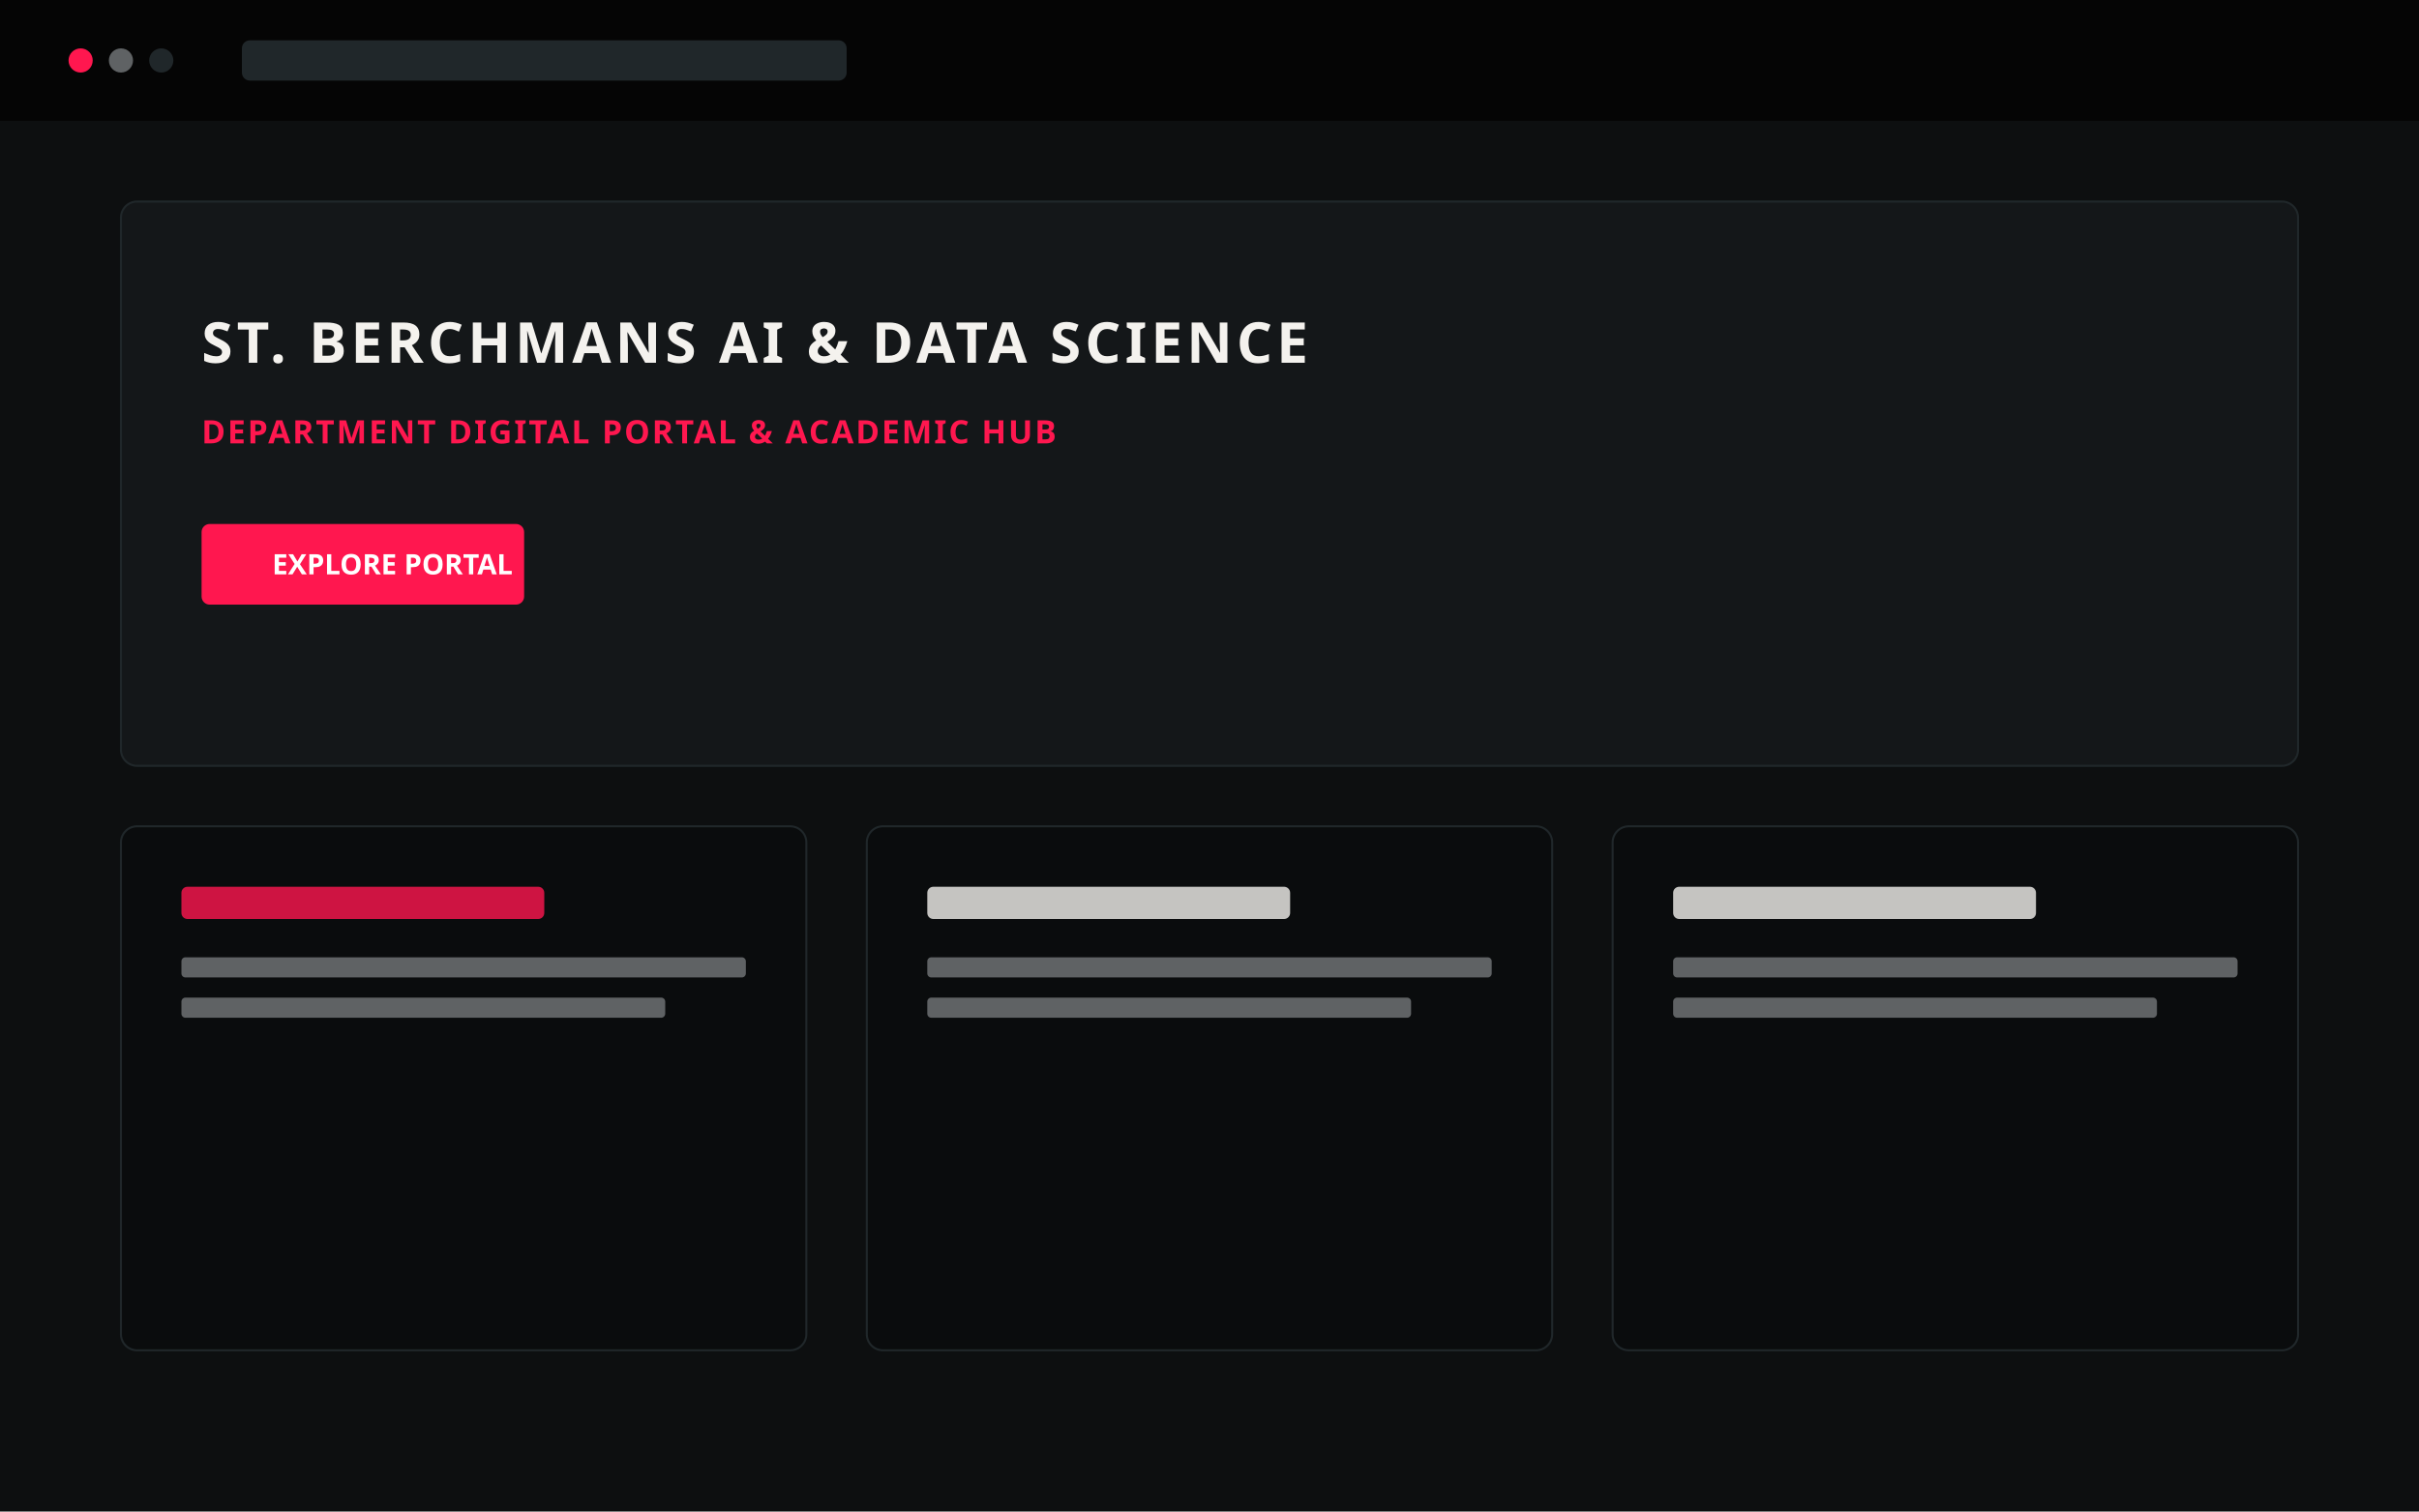
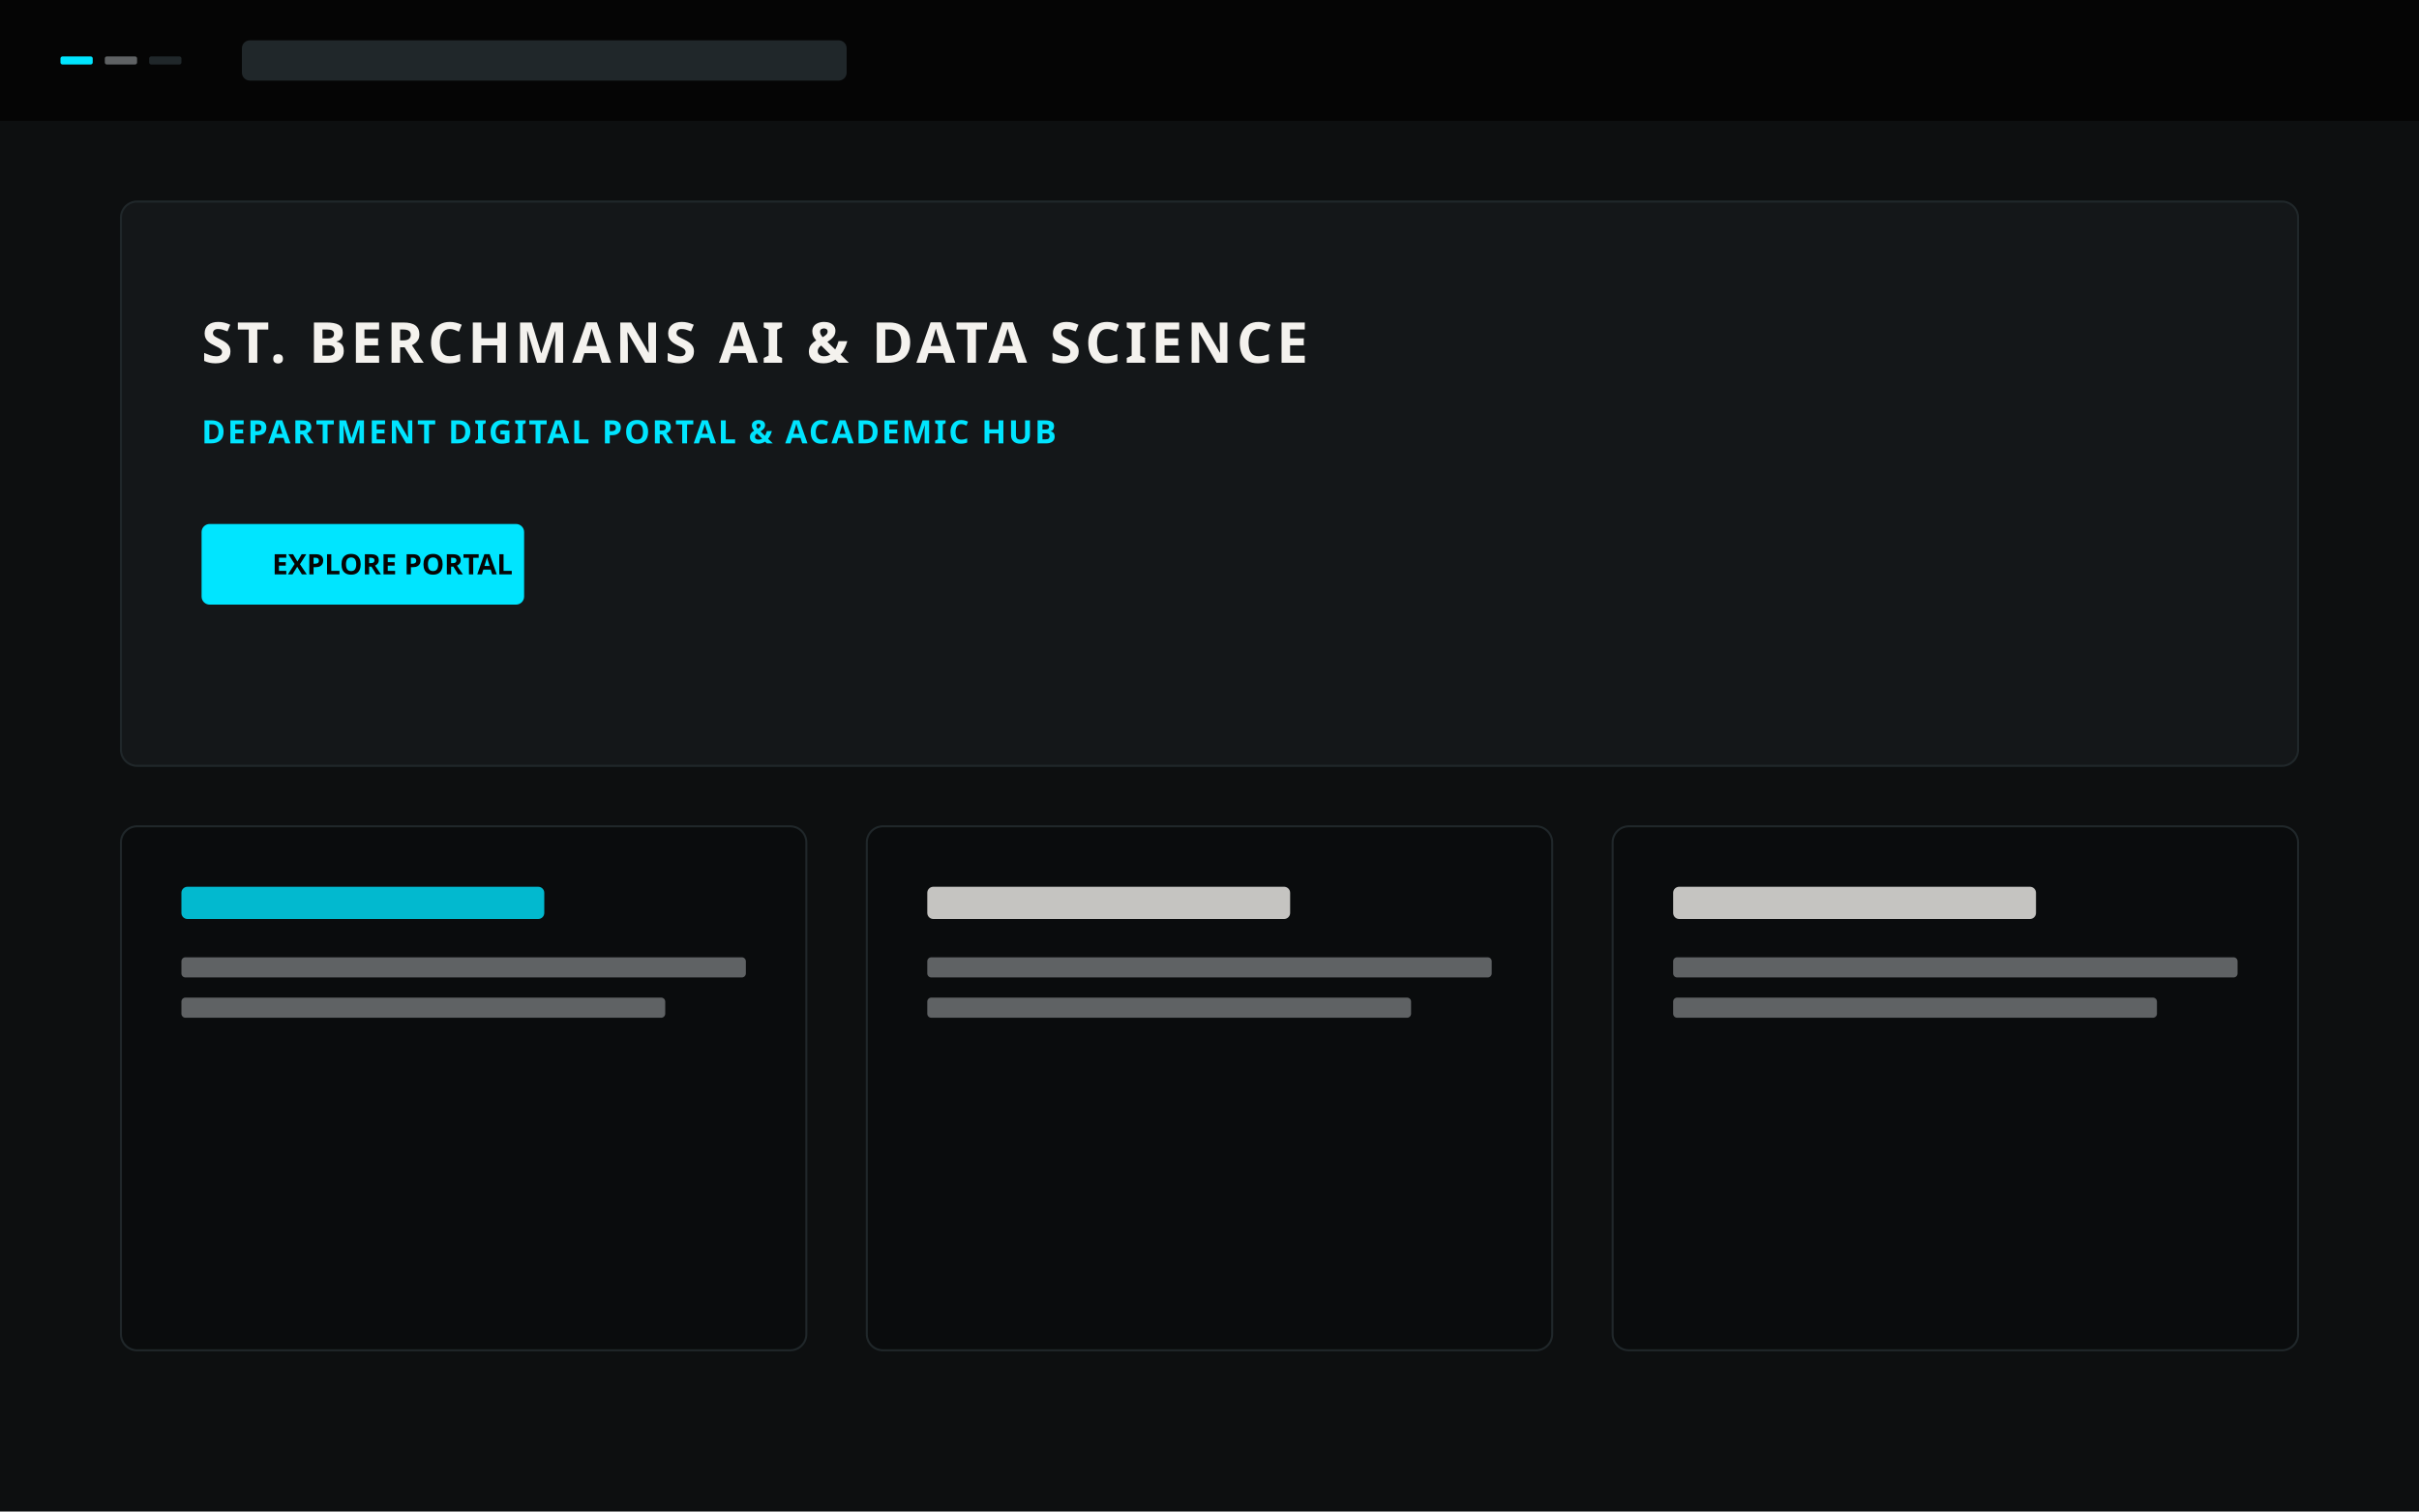
<svg xmlns="http://www.w3.org/2000/svg" width="1200" height="750" viewBox="0 0 1200 750" fill="none">
  <rect width="1200" height="750" fill="#0D0F10" />
  <rect width="1200" height="60" fill="#050505" />
-   <circle cx="40" cy="30" r="6" fill="#FF174F" />
-   <circle cx="60" cy="30" r="6" fill="#5F6264" />
-   <circle cx="80" cy="30" r="6" fill="#20272A" />
+   <rect x="30" y="28" width="16" height="4" rx="1" fill="#00E5FF" />
+   <rect x="52" y="28" width="16" height="4" rx="1" fill="#5F6264" />
+   <rect x="74" y="28" width="16" height="4" rx="1" fill="#20272A" />
  <rect x="120" y="20" width="300" height="20" rx="4" fill="#20272A" />
  <rect x="60" y="100" width="1080" height="280" rx="8" fill="#141719" stroke="#20272A" />
  <text x="100" y="180" fill="#F4F2EE" font-family="sans-serif" font-size="28" font-weight="bold" letter-spacing="2">ST. BERCHMANS AI &amp; DATA SCIENCE</text>
-   <text x="100" y="220" fill="#FF174F" font-family="sans-serif" font-size="16" font-weight="600" letter-spacing="1">DEPARTMENT DIGITAL PORTAL &amp; ACADEMIC HUB</text>
-   <rect x="100" y="260" width="160" height="40" rx="4" fill="#FF174F" />
-   <text x="135" y="285" fill="#FFFFFF" font-family="sans-serif" font-size="14" font-weight="bold">EXPLORE PORTAL</text>
+   <text x="100" y="220" fill="#00E5FF" font-family="sans-serif" font-size="16" font-weight="600" letter-spacing="1">DEPARTMENT DIGITAL PORTAL &amp; ACADEMIC HUB</text>
+   <rect x="100" y="260" width="160" height="40" rx="4" fill="#00E5FF" />
+   <text x="135" y="285" fill="#050505" font-family="sans-serif" font-size="14" font-weight="bold">EXPLORE PORTAL</text>
  <rect x="60" y="410" width="340" height="260" rx="8" fill="#0A0C0D" stroke="#20272A" />
-   <rect x="90" y="440" width="180" height="16" rx="3" fill="#FF174F" opacity="0.8" />
+   <rect x="90" y="440" width="180" height="16" rx="3" fill="#00E5FF" opacity="0.8" />
  <rect x="90" y="475" width="280" height="10" rx="2" fill="#5F6264" />
  <rect x="90" y="495" width="240" height="10" rx="2" fill="#5F6264" />
  <rect x="430" y="410" width="340" height="260" rx="8" fill="#0A0C0D" stroke="#20272A" />
  <rect x="460" y="440" width="180" height="16" rx="3" fill="#F4F2EE" opacity="0.8" />
  <rect x="460" y="475" width="280" height="10" rx="2" fill="#5F6264" />
  <rect x="460" y="495" width="240" height="10" rx="2" fill="#5F6264" />
  <rect x="800" y="410" width="340" height="260" rx="8" fill="#0A0C0D" stroke="#20272A" />
  <rect x="830" y="440" width="180" height="16" rx="3" fill="#F4F2EE" opacity="0.8" />
  <rect x="830" y="475" width="280" height="10" rx="2" fill="#5F6264" />
  <rect x="830" y="495" width="240" height="10" rx="2" fill="#5F6264" />
</svg>
